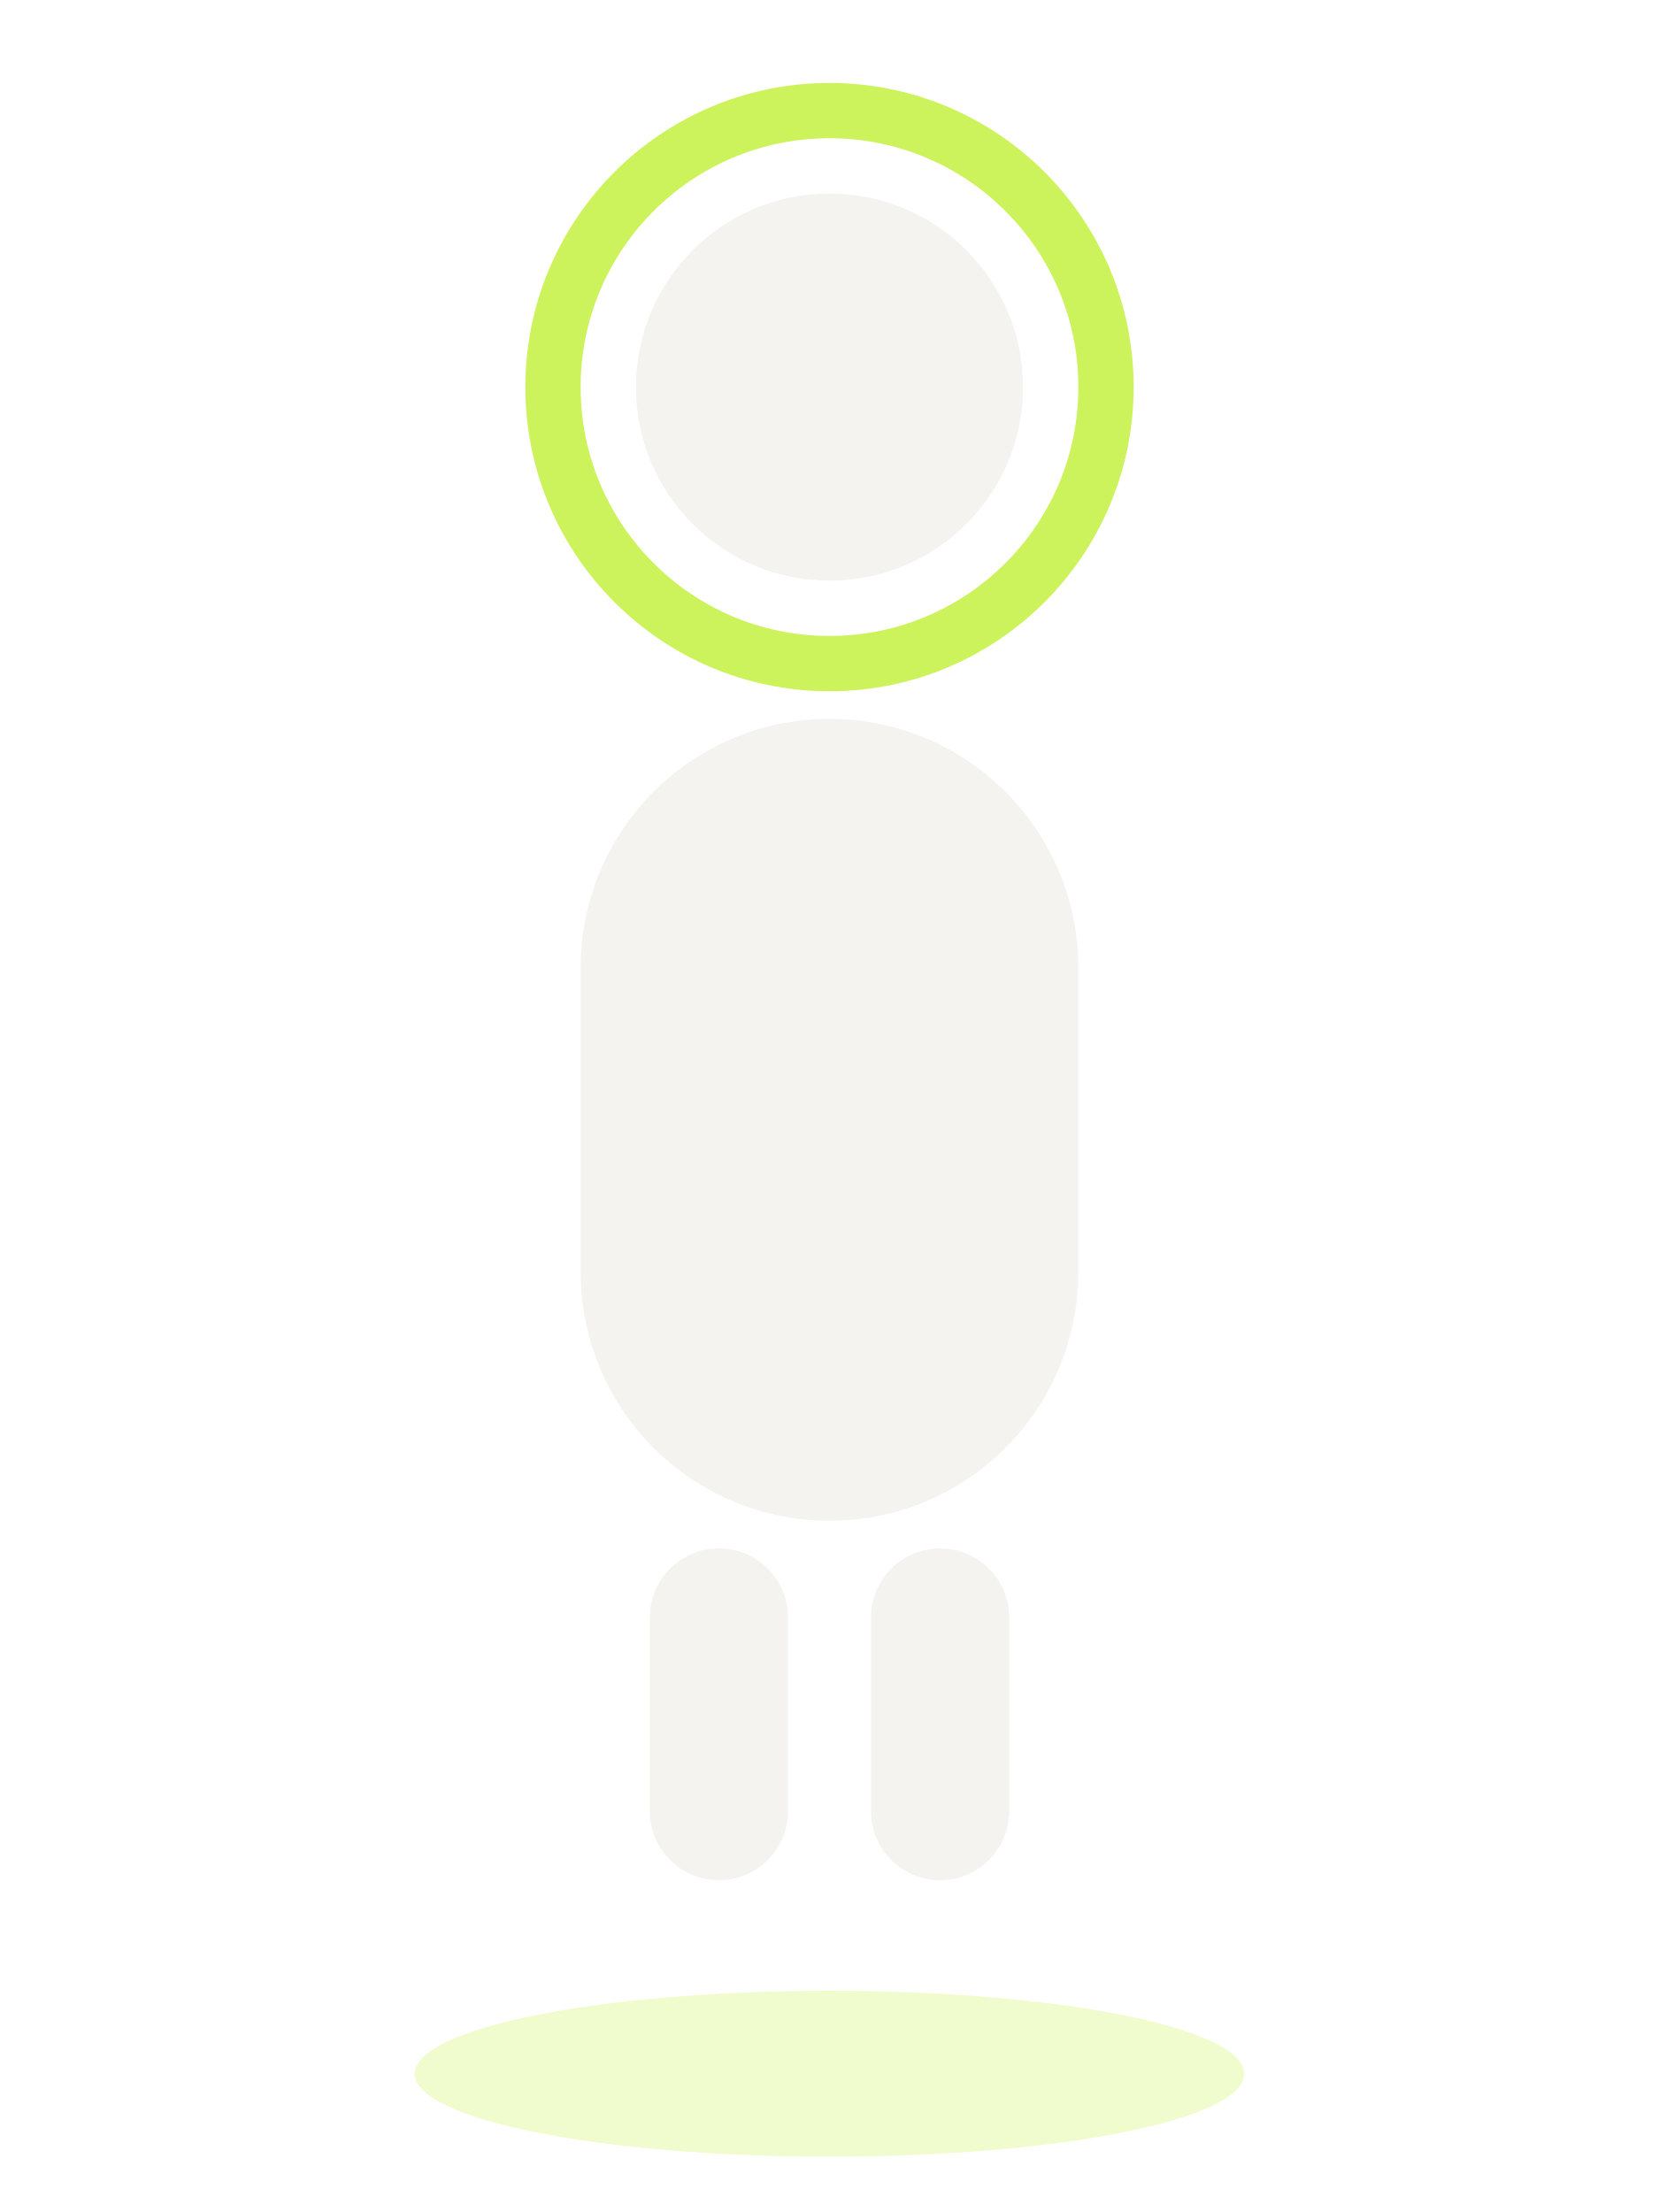
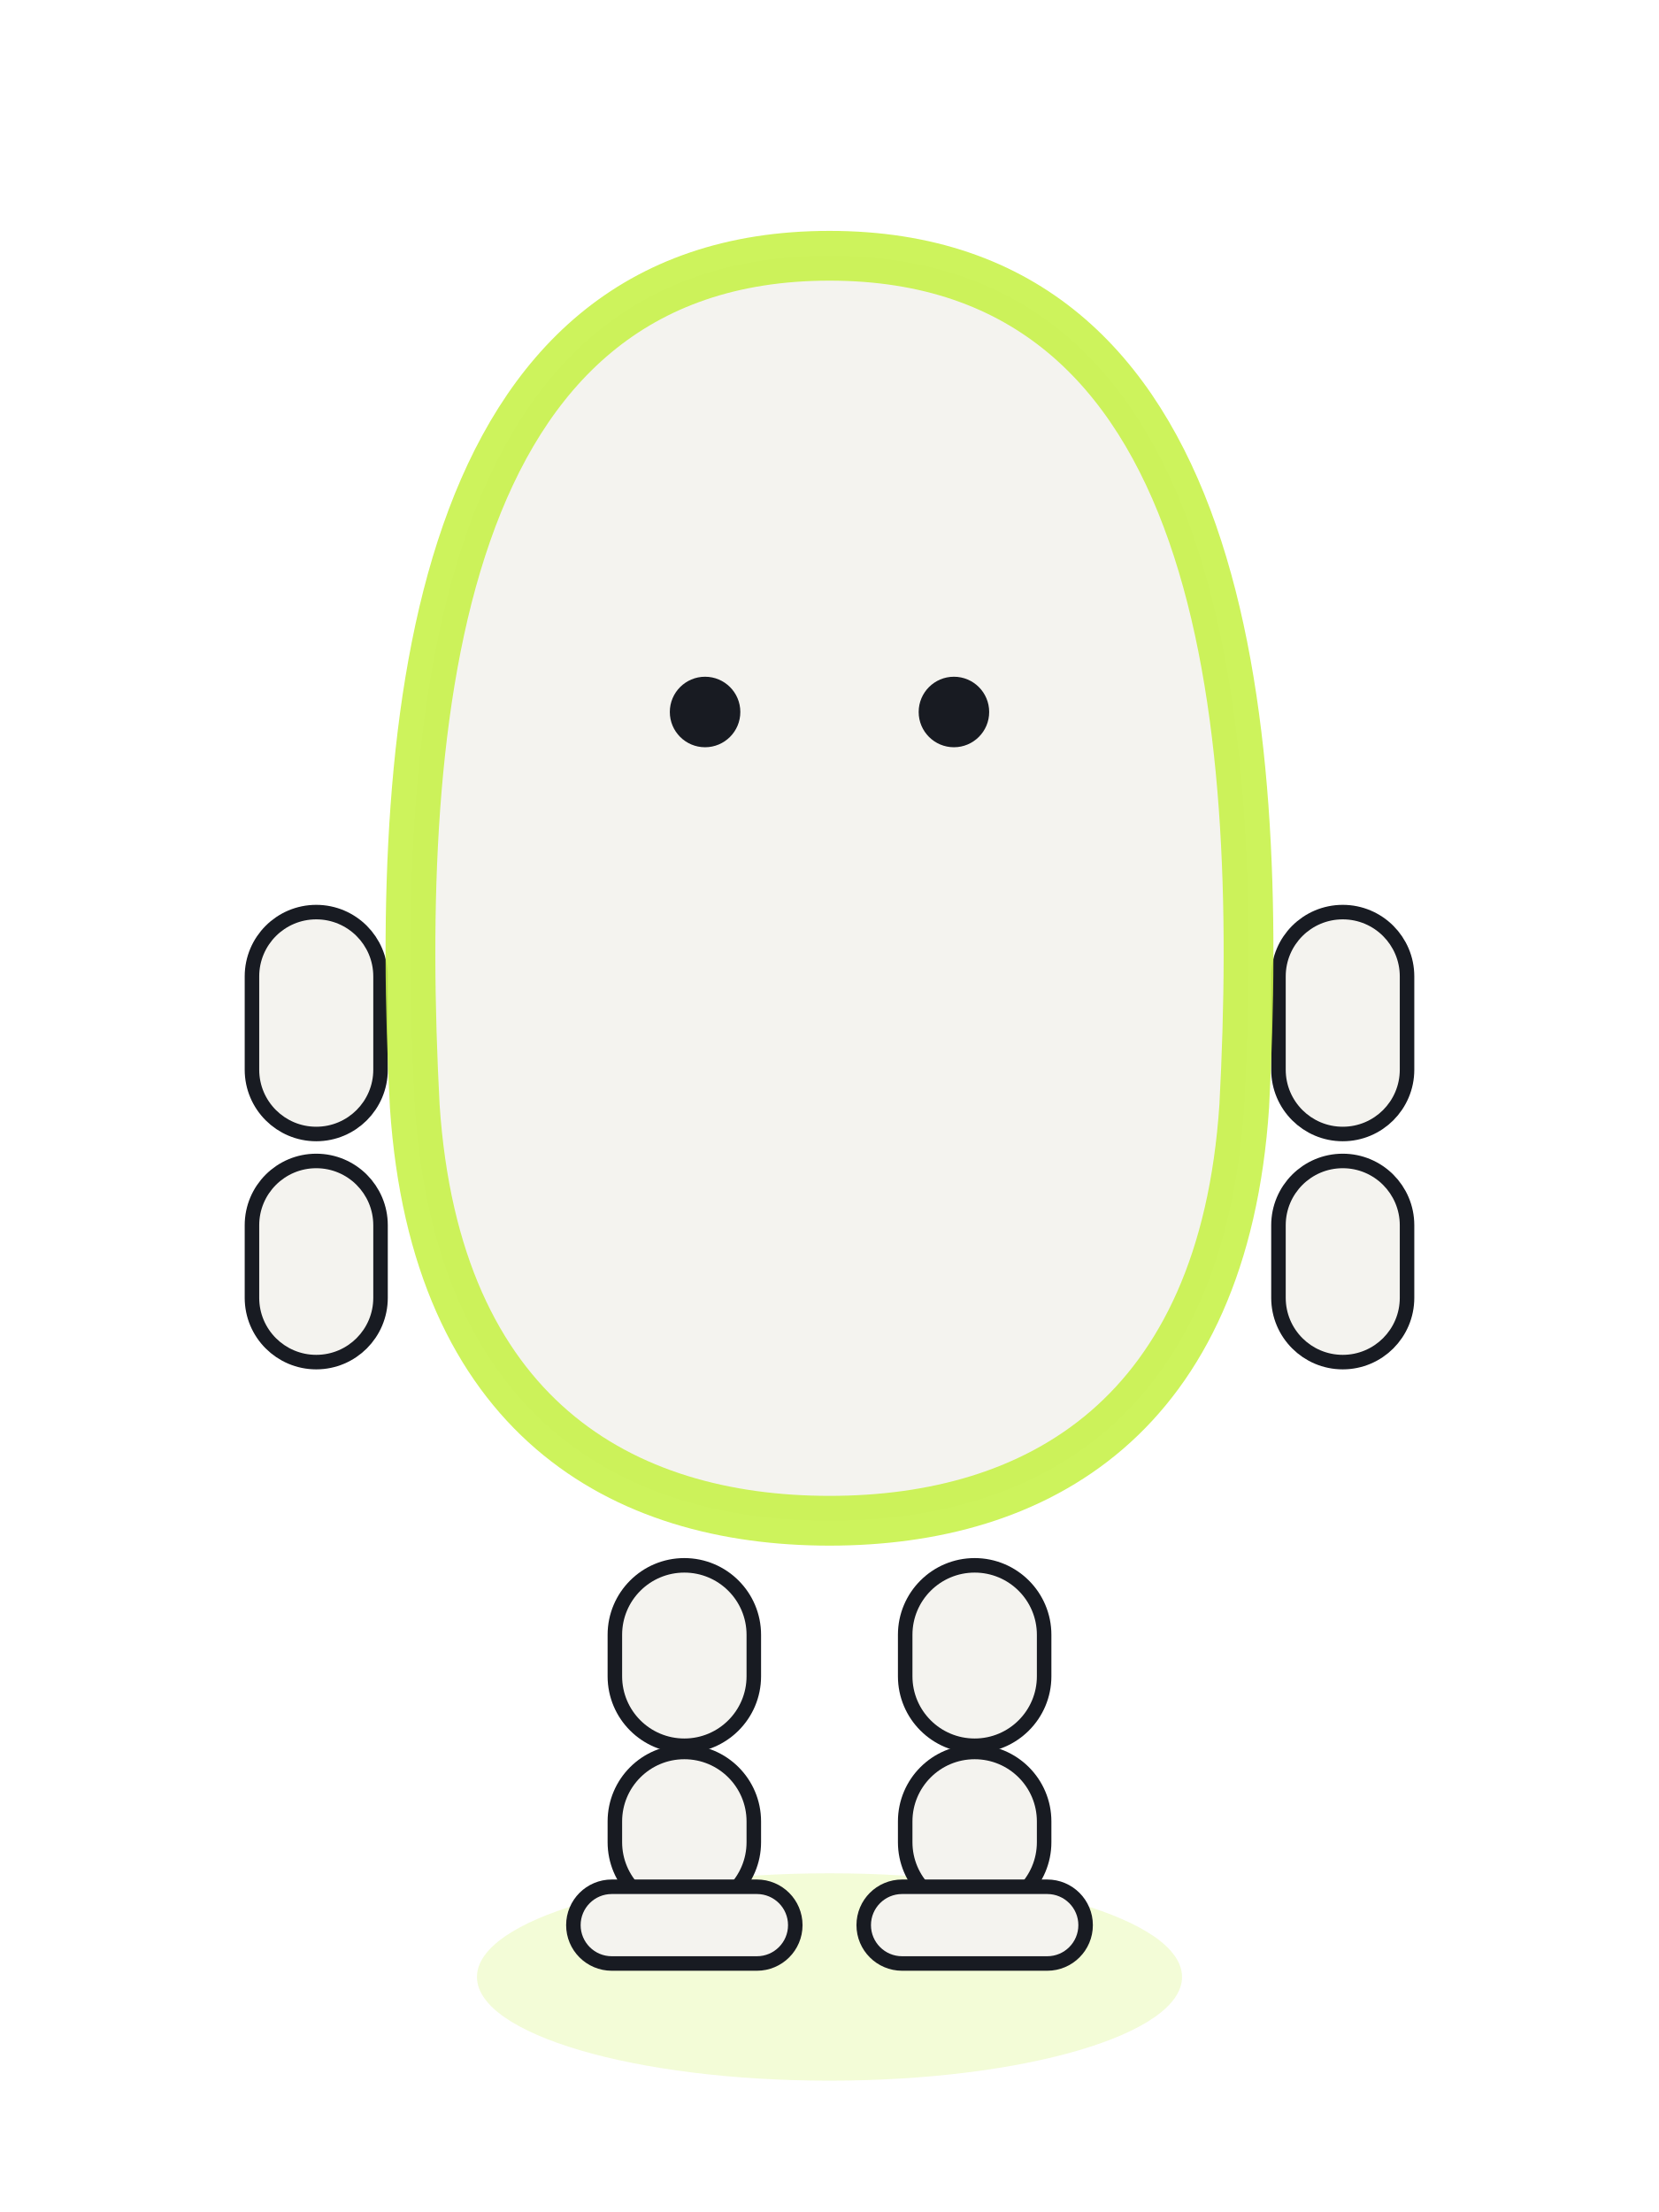
<svg xmlns="http://www.w3.org/2000/svg" width="120" height="160" viewBox="0 0 120 160">
-   <ellipse cx="60" cy="150" rx="30" ry="6" fill="#C8F24B" fill-opacity="0.28" />
-   <circle cx="60" cy="28" r="20" fill="none" stroke="#C8F24B" stroke-width="4" stroke-opacity="0.9" />
-   <circle cx="60" cy="28" r="14" fill="#F4F3EF" />
-   <rect x="42" y="52" width="36" height="58" rx="18" fill="#F4F3EF" />
-   <rect x="47" y="112" width="10" height="24" rx="5" fill="#F4F3EF" />
-   <rect x="63" y="112" width="10" height="24" rx="5" fill="#F4F3EF" />
+   <ellipse cx="60" cy="143.0" rx="25.5" ry="7.5" fill="#C8F24B" fill-opacity="0.22" />
+   <g transform="translate(0.0 8) scale(1.5)">
+     <rect x="30" y="70.5" width="6" height="8" rx="3.0" fill="#F4F3EF" stroke="#181B22" stroke-width="1.4" paint-order="stroke" />
+     <rect x="30" y="79.5" width="6" height="7" rx="3.0" fill="#F4F3EF" stroke="#181B22" stroke-width="1.4" paint-order="stroke" />
+     <rect x="28" y="86" width="10" height="3" rx="1.5" fill="#F4F3EF" stroke="#181B22" stroke-width="1.4" paint-order="stroke" />
+     <rect x="44" y="70.5" width="6" height="8" rx="3.0" fill="#F4F3EF" stroke="#181B22" stroke-width="1.4" paint-order="stroke" />
+     <rect x="44" y="79.5" width="6" height="7" rx="3.0" fill="#F4F3EF" stroke="#181B22" stroke-width="1.4" paint-order="stroke" />
+     <rect x="42" y="86" width="10" height="3" rx="1.5" fill="#F4F3EF" stroke="#181B22" stroke-width="1.4" paint-order="stroke" />
+     <rect x="12.5" y="39" width="5.5" height="10" rx="2.75" fill="#F4F3EF" stroke="#181B22" stroke-width="1.4" paint-order="stroke" />
+     <rect x="12.5" y="51" width="5.5" height="9" rx="2.75" fill="#F4F3EF" stroke="#181B22" stroke-width="1.4" paint-order="stroke" />
+     <rect x="62" y="39" width="5.5" height="10" rx="2.75" fill="#F4F3EF" stroke="#181B22" stroke-width="1.4" paint-order="stroke" />
+     <rect x="62" y="51" width="5.5" height="9" rx="2.75" fill="#F4F3EF" stroke="#181B22" stroke-width="1.4" paint-order="stroke" />
+     <path d="M40 7 C 59 7, 61 29, 60 48 C 59 63, 50 68, 40 68 C 30 68, 21 63, 20 48 C 19 29, 21 7, 40 7 Z" fill="#F4F3EF" />
+     <path d="M40 7 C 59 7, 61 29, 60 48 C 59 63, 50 68, 40 68 C 30 68, 21 63, 20 48 C 19 29, 21 7, 40 7 Z" fill="none" stroke="#C8F24B" stroke-opacity="0.9" stroke-width="2.4" />
+     <circle cx="34" cy="29" r="1.7" fill="#181B22" />
+     <circle cx="46" cy="29" r="1.7" fill="#181B22" />
+   </g>
</svg>
